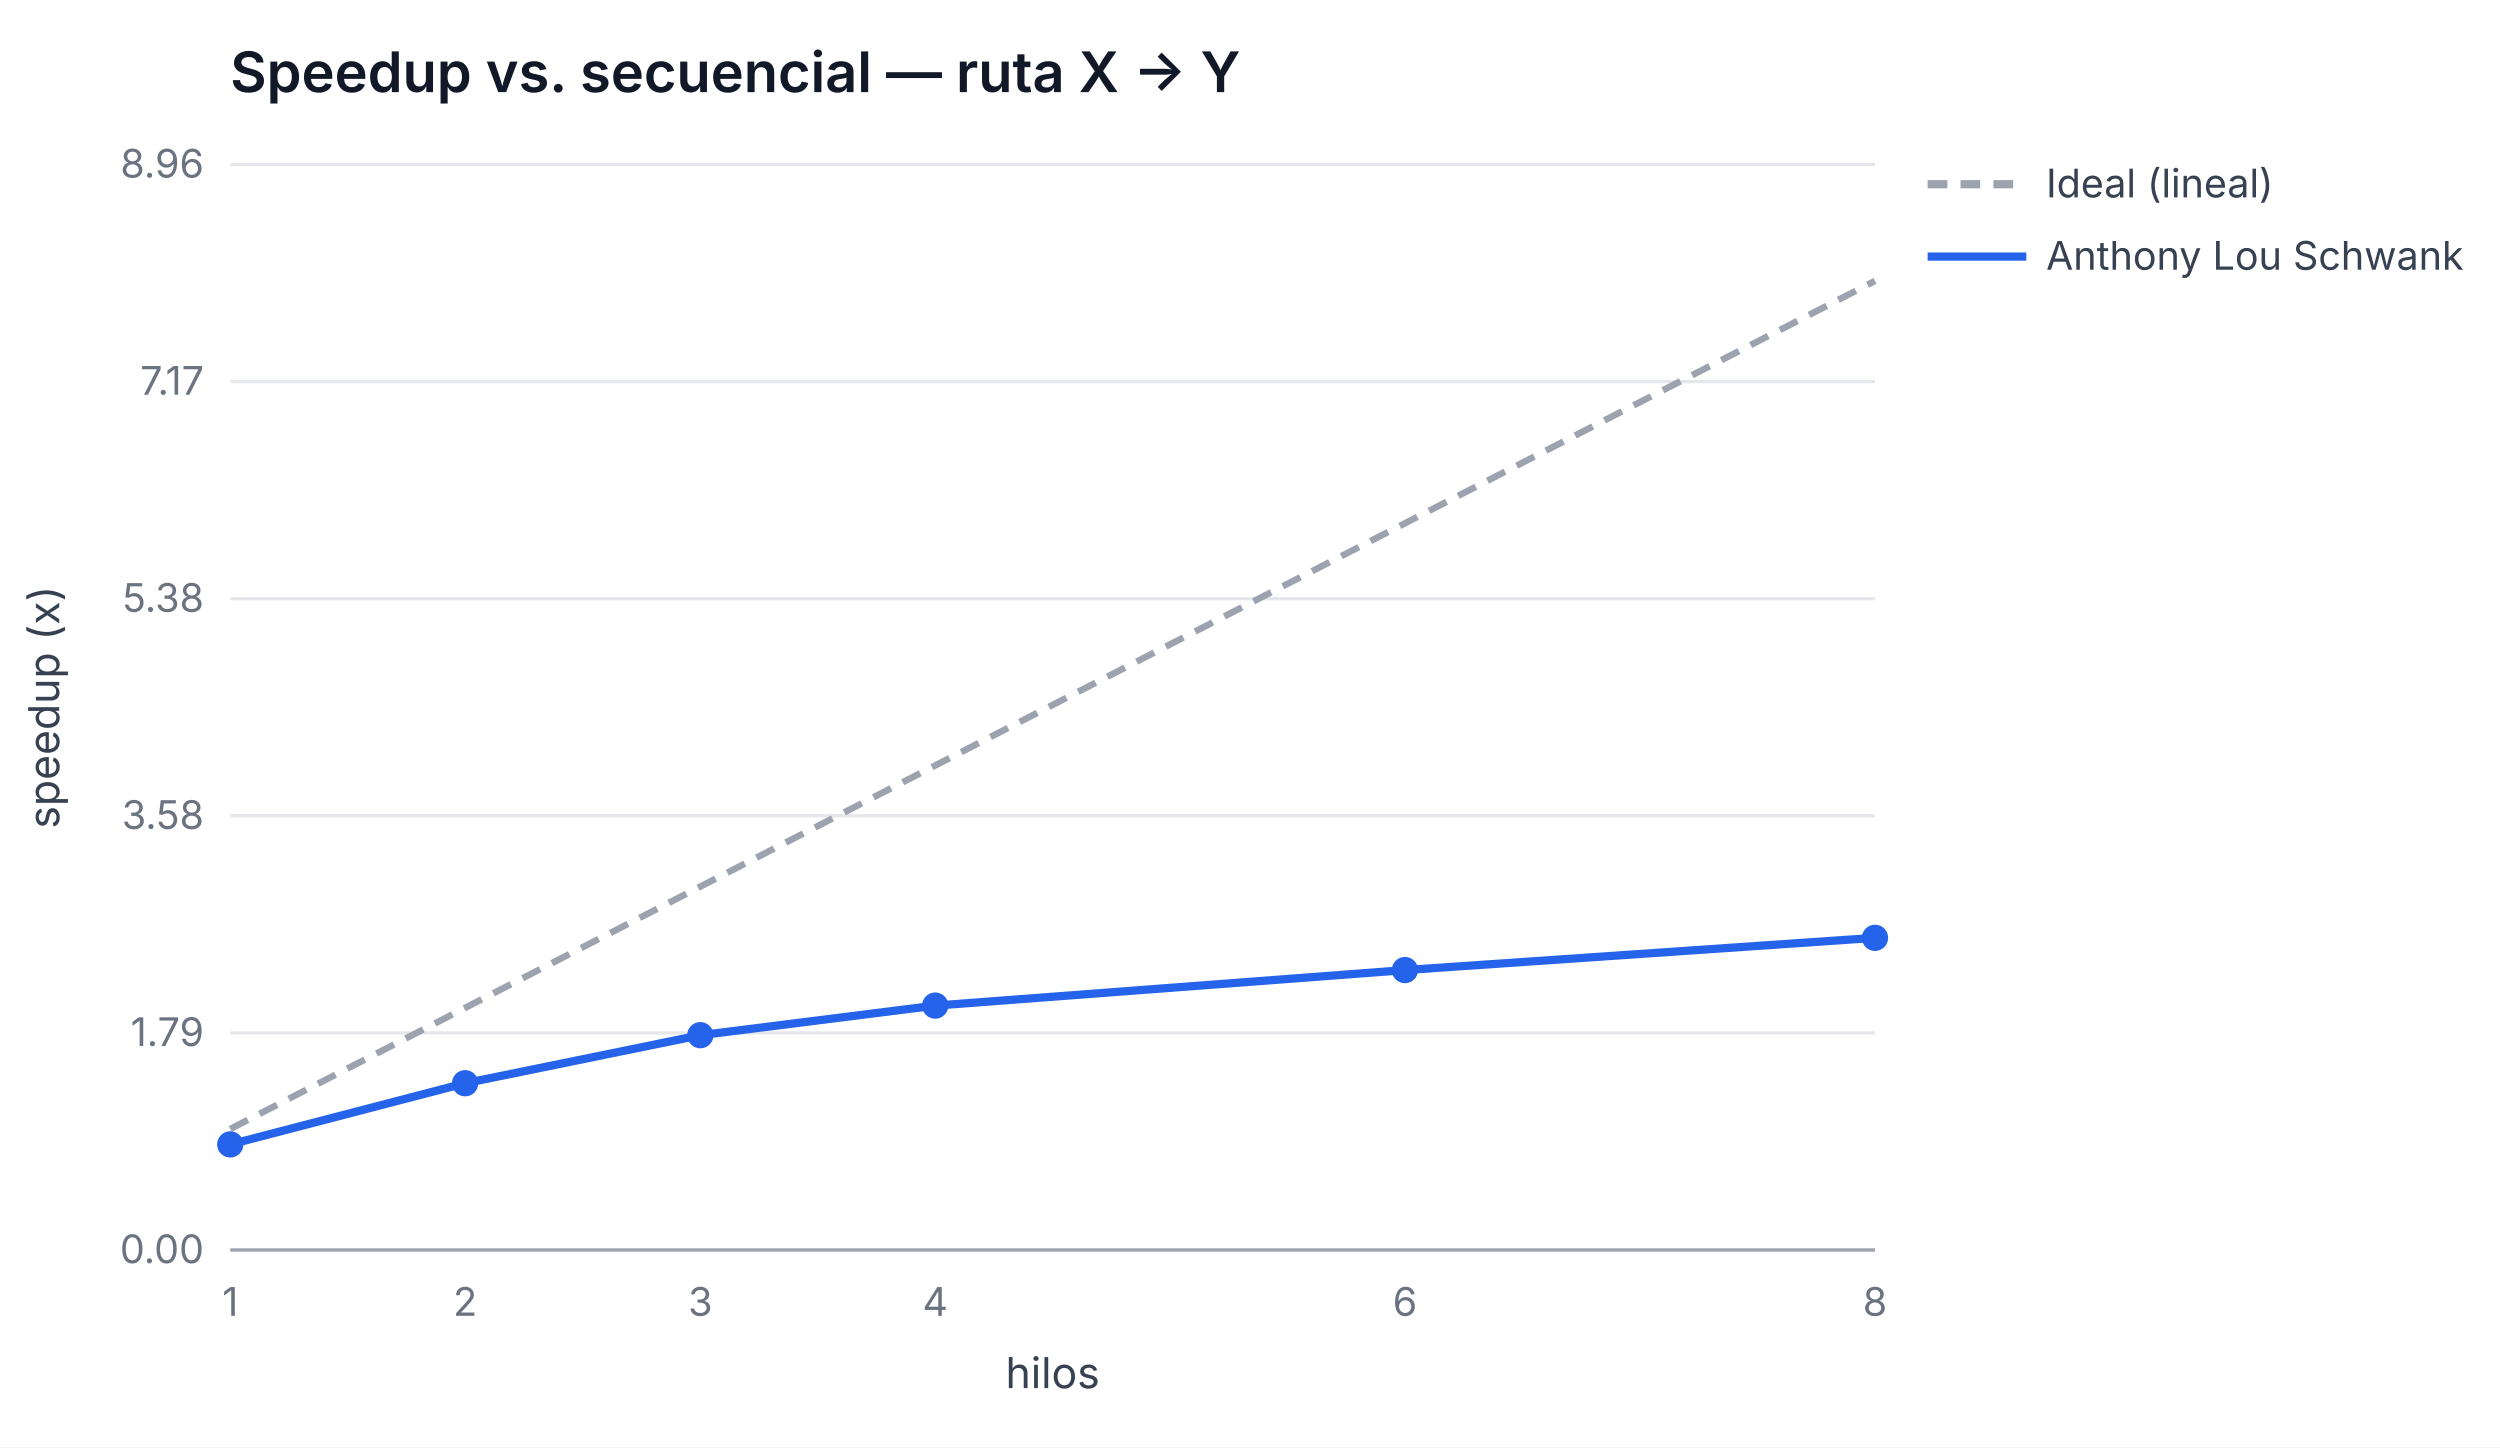
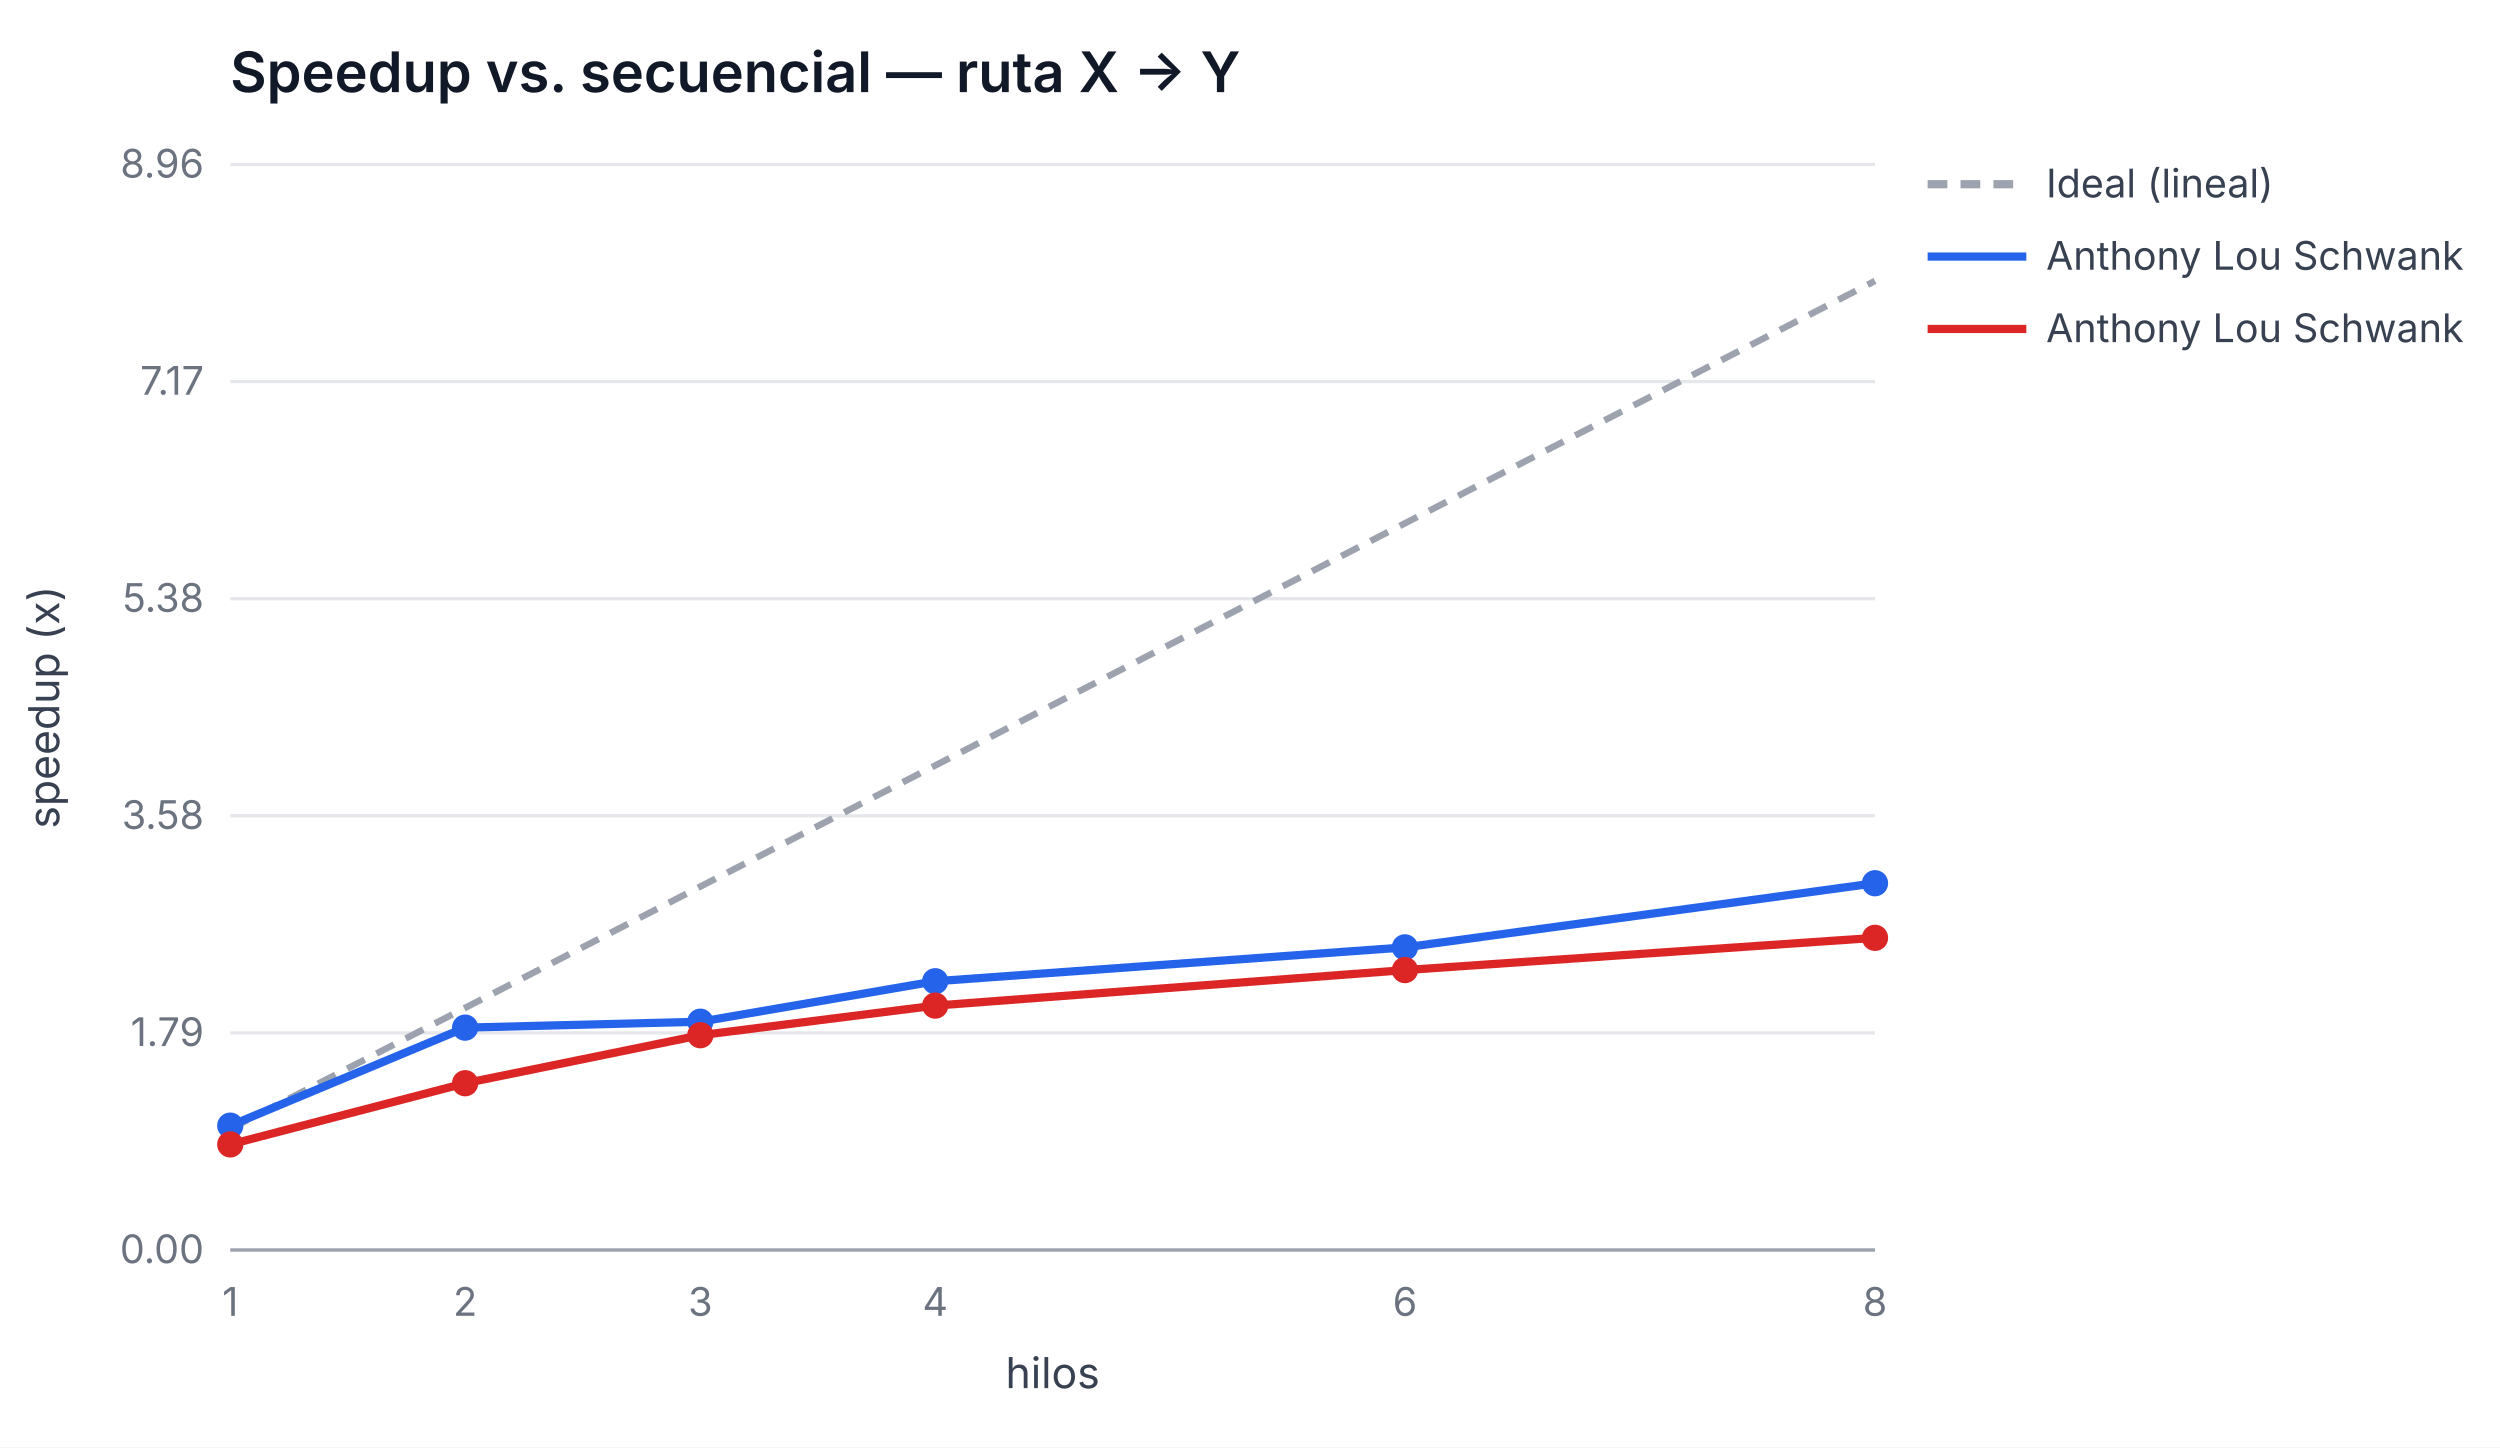
<svg xmlns="http://www.w3.org/2000/svg" width="760" height="440" viewBox="0 0 760 440" font-family="system-ui,-apple-system,Segoe UI,sans-serif">
  <rect width="760" height="440" fill="#ffffff" />
  <text x="70" y="28" font-size="17" font-weight="600" fill="#111827">Speedup vs. secuencial — ruta X -&gt; Y</text>
  <line x1="70.0" y1="380.0" x2="570.0" y2="380.0" stroke="#e5e7eb" />
  <text x="62.0" y="384.0" font-size="12" fill="#6b7280" text-anchor="end">0.00</text>
  <line x1="70.0" y1="314.0" x2="570.0" y2="314.0" stroke="#e5e7eb" />
  <text x="62.0" y="318.0" font-size="12" fill="#6b7280" text-anchor="end">1.79</text>
  <line x1="70.0" y1="248.0" x2="570.0" y2="248.0" stroke="#e5e7eb" />
  <text x="62.0" y="252.0" font-size="12" fill="#6b7280" text-anchor="end">3.58</text>
  <line x1="70.0" y1="182.0" x2="570.0" y2="182.0" stroke="#e5e7eb" />
  <text x="62.0" y="186.0" font-size="12" fill="#6b7280" text-anchor="end">5.38</text>
  <line x1="70.0" y1="116.0" x2="570.0" y2="116.0" stroke="#e5e7eb" />
  <text x="62.0" y="120.0" font-size="12" fill="#6b7280" text-anchor="end">7.17</text>
  <line x1="70.0" y1="50.0" x2="570.0" y2="50.0" stroke="#e5e7eb" />
  <text x="62.0" y="54.0" font-size="12" fill="#6b7280" text-anchor="end">8.96</text>
  <text x="70.0" y="400.0" font-size="12" fill="#6b7280" text-anchor="middle">1</text>
  <text x="141.4" y="400.0" font-size="12" fill="#6b7280" text-anchor="middle">2</text>
  <text x="212.9" y="400.0" font-size="12" fill="#6b7280" text-anchor="middle">3</text>
  <text x="284.3" y="400.0" font-size="12" fill="#6b7280" text-anchor="middle">4</text>
  <text x="427.1" y="400.0" font-size="12" fill="#6b7280" text-anchor="middle">6</text>
  <text x="570.0" y="400.0" font-size="12" fill="#6b7280" text-anchor="middle">8</text>
  <line x1="70" y1="380.0" x2="570" y2="380.0" stroke="#9ca3af" />
  <text x="320.0" y="422" font-size="13" fill="#374151" text-anchor="middle">hilos</text>
  <text x="18" y="215.0" font-size="13" fill="#374151" text-anchor="middle" transform="rotate(-90 18 215.0)">speedup (x)</text>
  <line x1="70.0" y1="343.2" x2="570.0" y2="85.4" stroke="#9ca3af" stroke-dasharray="6 4" stroke-width="2" />
-   <path d="M70.0,347.9 L141.4,329.3 L212.9,314.7 L284.3,305.7 L427.1,294.9 L570.0,285.1" fill="none" stroke="#2563eb" stroke-width="2.5" />
-   <circle cx="70.0" cy="347.9" r="4" fill="#2563eb" />
-   <circle cx="141.4" cy="329.3" r="4" fill="#2563eb" />
-   <circle cx="212.9" cy="314.7" r="4" fill="#2563eb" />
-   <circle cx="284.3" cy="305.7" r="4" fill="#2563eb" />
-   <circle cx="427.1" cy="294.9" r="4" fill="#2563eb" />
-   <circle cx="570.0" cy="285.1" r="4" fill="#2563eb" />
+   <path d="M70.0,342.2 L141.4,312.4 L212.9,310.6 L284.3,298.3 L427.1,288.0 L570.0,268.5" fill="none" stroke="#2563eb" stroke-width="2.5" />
+   <circle cx="70.0" cy="342.2" r="4" fill="#2563eb" />
+   <circle cx="141.4" cy="312.4" r="4" fill="#2563eb" />
+   <circle cx="212.9" cy="310.6" r="4" fill="#2563eb" />
+   <circle cx="284.3" cy="298.3" r="4" fill="#2563eb" />
+   <circle cx="427.1" cy="288.0" r="4" fill="#2563eb" />
+   <circle cx="570.0" cy="268.5" r="4" fill="#2563eb" />
+   <path d="M70.0,347.9 L141.4,329.3 L212.9,314.7 L284.3,305.7 L427.1,294.9 L570.0,285.1" fill="none" stroke="#dc2626" stroke-width="2.5" />
+   <circle cx="70.0" cy="347.9" r="4" fill="#dc2626" />
+   <circle cx="141.4" cy="329.3" r="4" fill="#dc2626" />
+   <circle cx="212.9" cy="314.7" r="4" fill="#dc2626" />
+   <circle cx="284.3" cy="305.7" r="4" fill="#dc2626" />
+   <circle cx="427.1" cy="294.9" r="4" fill="#dc2626" />
+   <circle cx="570.0" cy="285.1" r="4" fill="#dc2626" />
  <line x1="586" y1="56.0" x2="616" y2="56.0" stroke="#9ca3af" stroke-width="2.5" stroke-dasharray="6 4" />
  <text x="622" y="60.0" font-size="12" fill="#374151">Ideal (lineal)</text>
  <line x1="586" y1="78.0" x2="616" y2="78.0" stroke="#2563eb" stroke-width="2.5" />
  <text x="622" y="82.0" font-size="12" fill="#374151">Anthony Lou Schwank</text>
+   <line x1="586" y1="100.0" x2="616" y2="100.0" stroke="#dc2626" stroke-width="2.5" />
+   <text x="622" y="104.0" font-size="12" fill="#374151">Anthony Lou Schwank</text>
</svg>
